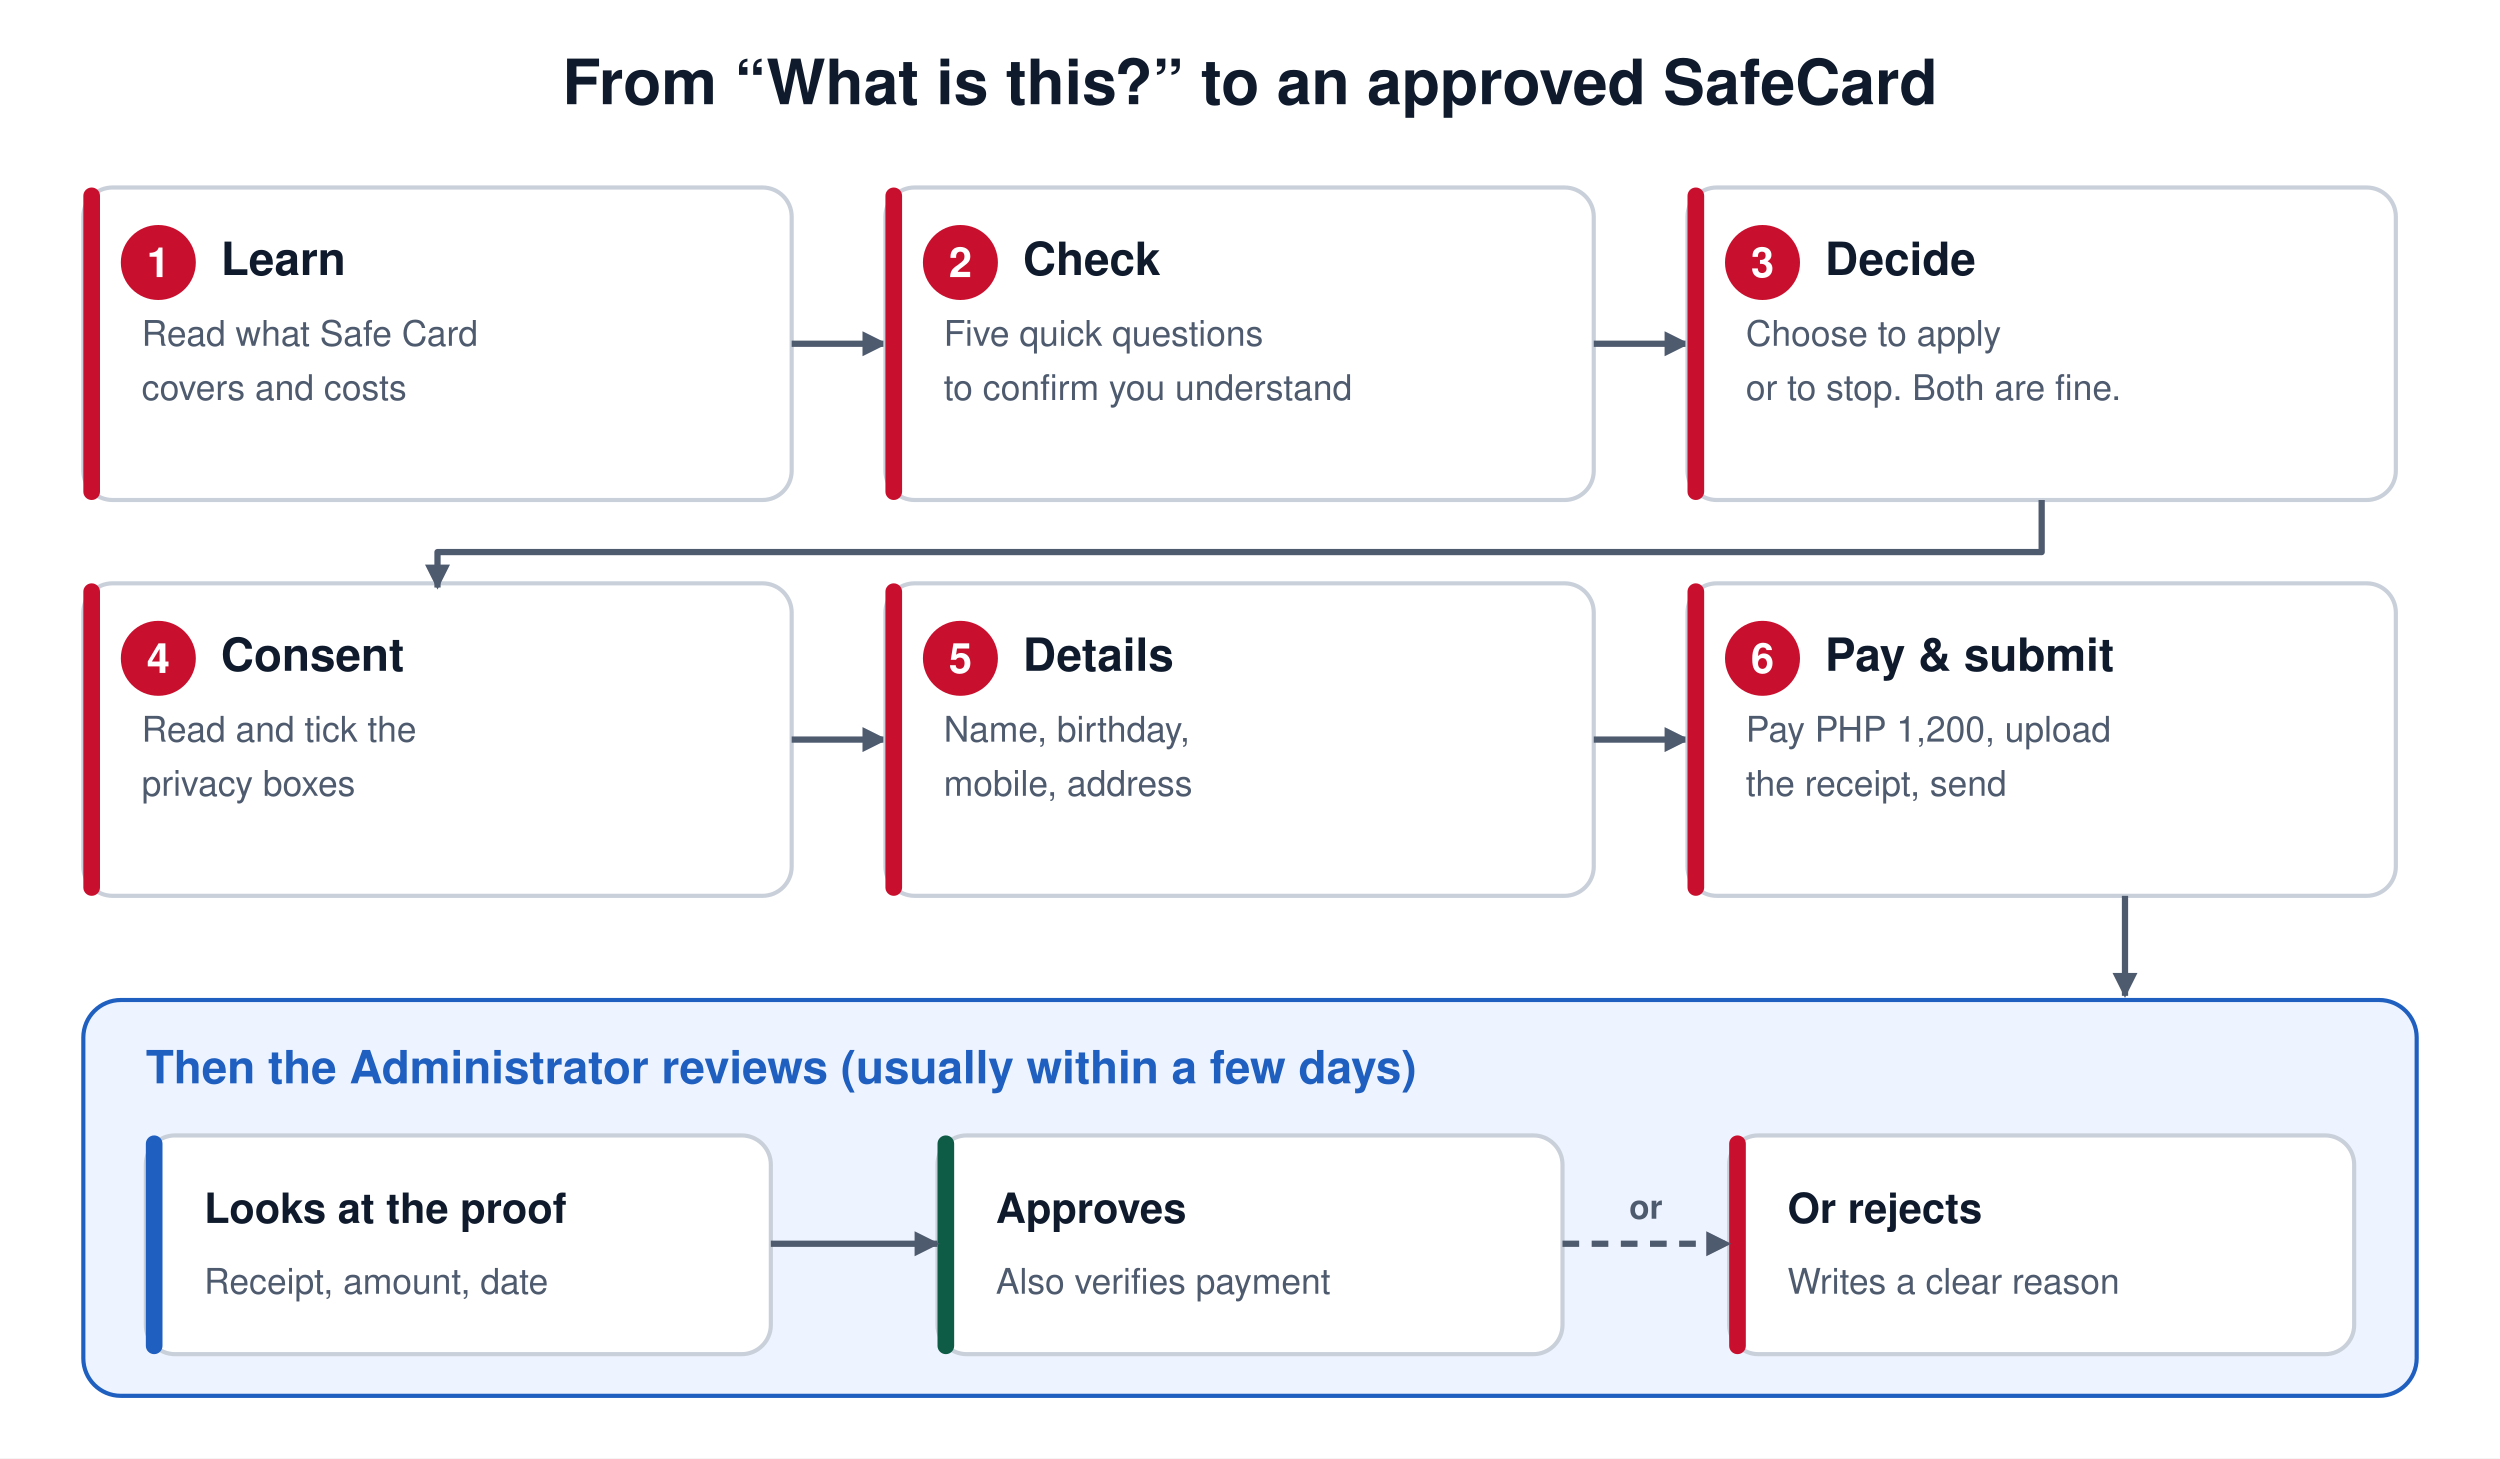
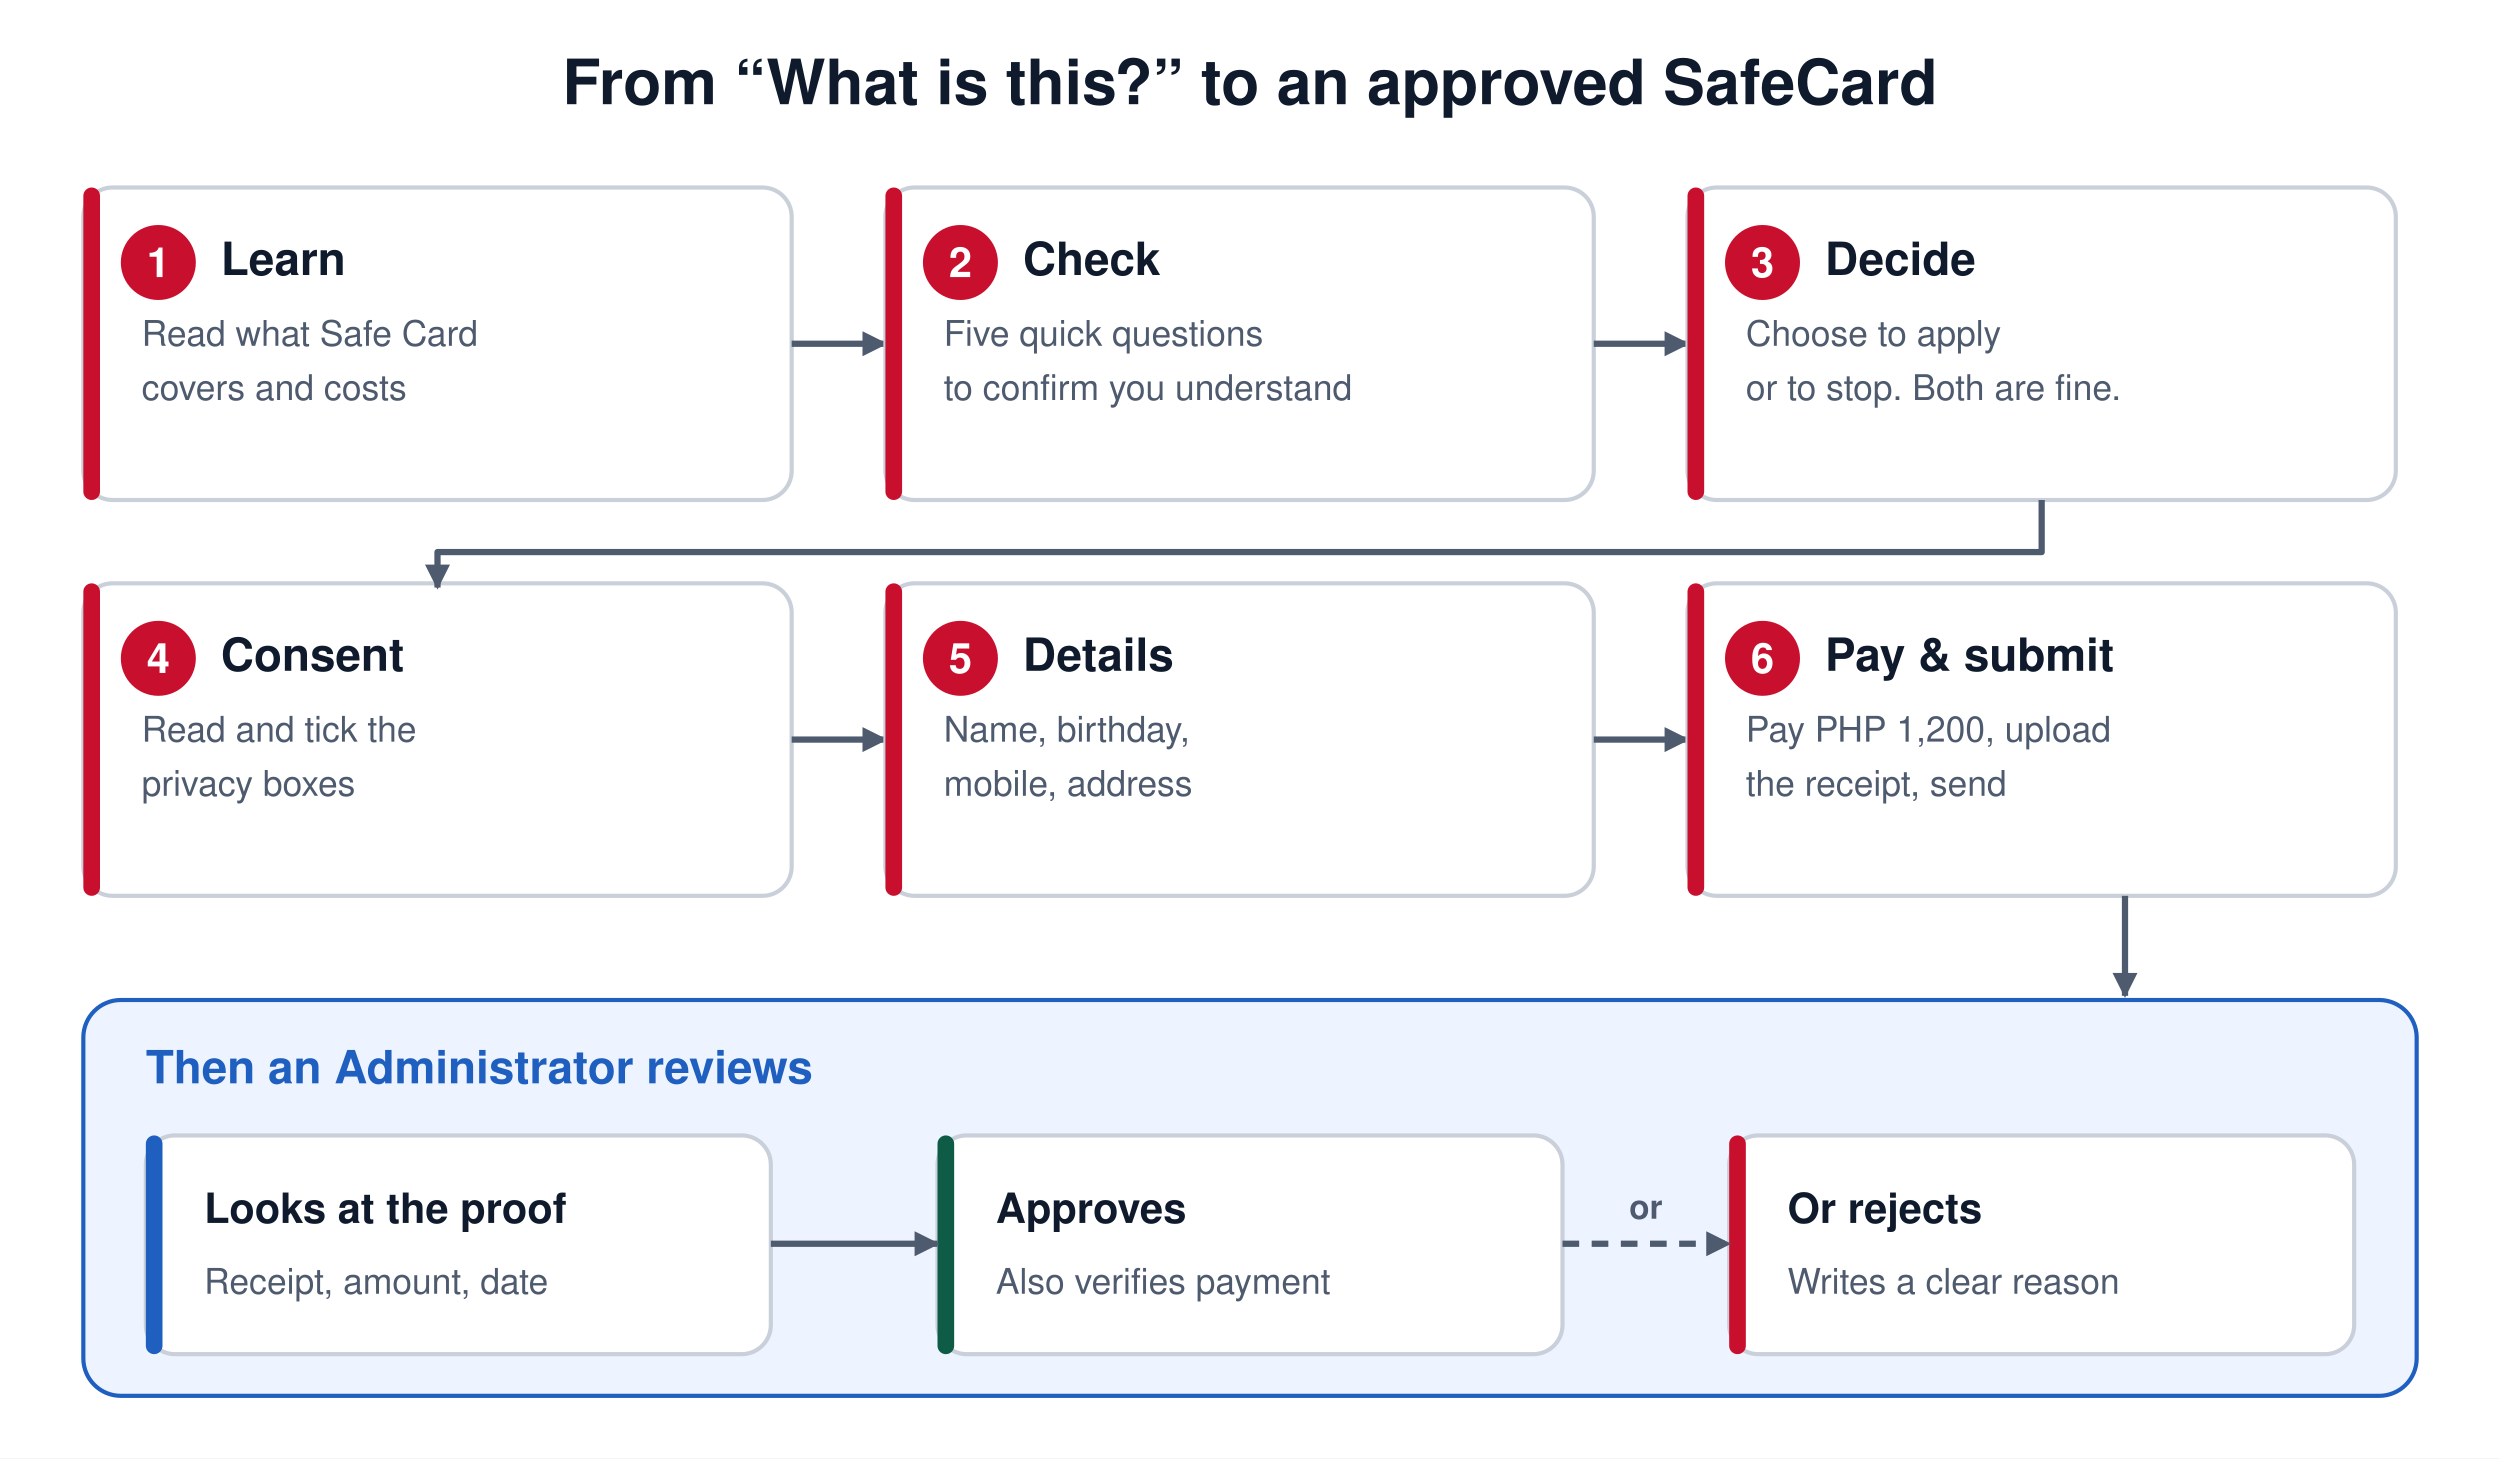
<svg xmlns="http://www.w3.org/2000/svg" viewBox="0 0 1200 700" width="1200" height="700" role="img" aria-labelledby="t d">
  <defs>
    <marker id="a" markerUnits="userSpaceOnUse" markerWidth="14" markerHeight="14" refX="12" refY="7" orient="auto">
      <path d="M1 1 L13 7 L1 13 Z" fill="#4E5A6E" />
    </marker>
  </defs>
  <rect width="1200" height="700" fill="#fff" />
  <text x="600" y="50" font-family="Helvetica, Arial, sans-serif" font-size="30" font-weight="800" fill="#0F1B2D" text-anchor="middle">From “What is this?” to an approved SafeCard</text>
  <rect x="40" y="90" width="340" height="150" rx="14" fill="#fff" stroke="#C9D0DA" stroke-width="2" />
  <rect x="40" y="90" width="8" height="150" rx="4" fill="#C8102E" />
  <circle cx="76" cy="126" r="18" fill="#C8102E" />
  <text x="76" y="133" font-family="Helvetica, Arial, sans-serif" font-size="20" font-weight="700" fill="#fff" text-anchor="middle">1</text>
  <text x="106" y="132" font-family="Helvetica, Arial, sans-serif" font-size="22" font-weight="700" fill="#0F1B2D" text-anchor="start">Learn</text>
  <text x="68" y="166" font-family="Helvetica, Arial, sans-serif" font-size="17" font-weight="400" fill="#4E5A6E" text-anchor="start">Read what Safe Card</text>
  <text x="68" y="192" font-family="Helvetica, Arial, sans-serif" font-size="17" font-weight="400" fill="#4E5A6E" text-anchor="start">covers and costs</text>
  <line x1="380" y1="165" x2="425" y2="165" stroke="#4E5A6E" stroke-width="3" marker-end="url(#a)" />
  <rect x="425" y="90" width="340" height="150" rx="14" fill="#fff" stroke="#C9D0DA" stroke-width="2" />
  <rect x="425" y="90" width="8" height="150" rx="4" fill="#C8102E" />
  <circle cx="461" cy="126" r="18" fill="#C8102E" />
  <text x="461" y="133" font-family="Helvetica, Arial, sans-serif" font-size="20" font-weight="700" fill="#fff" text-anchor="middle">2</text>
  <text x="491" y="132" font-family="Helvetica, Arial, sans-serif" font-size="22" font-weight="700" fill="#0F1B2D" text-anchor="start">Check</text>
  <text x="453" y="166" font-family="Helvetica, Arial, sans-serif" font-size="17" font-weight="400" fill="#4E5A6E" text-anchor="start">Five quick questions</text>
  <text x="453" y="192" font-family="Helvetica, Arial, sans-serif" font-size="17" font-weight="400" fill="#4E5A6E" text-anchor="start">to confirm you understand</text>
  <line x1="765" y1="165" x2="810" y2="165" stroke="#4E5A6E" stroke-width="3" marker-end="url(#a)" />
  <rect x="810" y="90" width="340" height="150" rx="14" fill="#fff" stroke="#C9D0DA" stroke-width="2" />
  <rect x="810" y="90" width="8" height="150" rx="4" fill="#C8102E" />
  <circle cx="846" cy="126" r="18" fill="#C8102E" />
  <text x="846" y="133" font-family="Helvetica, Arial, sans-serif" font-size="20" font-weight="700" fill="#fff" text-anchor="middle">3</text>
  <text x="876" y="132" font-family="Helvetica, Arial, sans-serif" font-size="22" font-weight="700" fill="#0F1B2D" text-anchor="start">Decide</text>
  <text x="838" y="166" font-family="Helvetica, Arial, sans-serif" font-size="17" font-weight="400" fill="#4E5A6E" text-anchor="start">Choose to apply</text>
  <text x="838" y="192" font-family="Helvetica, Arial, sans-serif" font-size="17" font-weight="400" fill="#4E5A6E" text-anchor="start">or to stop. Both are fine.</text>
  <rect x="40" y="280" width="340" height="150" rx="14" fill="#fff" stroke="#C9D0DA" stroke-width="2" />
  <rect x="40" y="280" width="8" height="150" rx="4" fill="#C8102E" />
  <circle cx="76" cy="316" r="18" fill="#C8102E" />
  <text x="76" y="323" font-family="Helvetica, Arial, sans-serif" font-size="20" font-weight="700" fill="#fff" text-anchor="middle">4</text>
  <text x="106" y="322" font-family="Helvetica, Arial, sans-serif" font-size="22" font-weight="700" fill="#0F1B2D" text-anchor="start">Consent</text>
  <text x="68" y="356" font-family="Helvetica, Arial, sans-serif" font-size="17" font-weight="400" fill="#4E5A6E" text-anchor="start">Read and tick the</text>
  <text x="68" y="382" font-family="Helvetica, Arial, sans-serif" font-size="17" font-weight="400" fill="#4E5A6E" text-anchor="start">privacy boxes</text>
  <line x1="380" y1="355" x2="425" y2="355" stroke="#4E5A6E" stroke-width="3" marker-end="url(#a)" />
  <rect x="425" y="280" width="340" height="150" rx="14" fill="#fff" stroke="#C9D0DA" stroke-width="2" />
  <rect x="425" y="280" width="8" height="150" rx="4" fill="#C8102E" />
  <circle cx="461" cy="316" r="18" fill="#C8102E" />
  <text x="461" y="323" font-family="Helvetica, Arial, sans-serif" font-size="20" font-weight="700" fill="#fff" text-anchor="middle">5</text>
  <text x="491" y="322" font-family="Helvetica, Arial, sans-serif" font-size="22" font-weight="700" fill="#0F1B2D" text-anchor="start">Details</text>
  <text x="453" y="356" font-family="Helvetica, Arial, sans-serif" font-size="17" font-weight="400" fill="#4E5A6E" text-anchor="start">Name, birthday,</text>
  <text x="453" y="382" font-family="Helvetica, Arial, sans-serif" font-size="17" font-weight="400" fill="#4E5A6E" text-anchor="start">mobile, address</text>
  <line x1="765" y1="355" x2="810" y2="355" stroke="#4E5A6E" stroke-width="3" marker-end="url(#a)" />
  <rect x="810" y="280" width="340" height="150" rx="14" fill="#fff" stroke="#C9D0DA" stroke-width="2" />
  <rect x="810" y="280" width="8" height="150" rx="4" fill="#C8102E" />
  <circle cx="846" cy="316" r="18" fill="#C8102E" />
  <text x="846" y="323" font-family="Helvetica, Arial, sans-serif" font-size="20" font-weight="700" fill="#fff" text-anchor="middle">6</text>
  <text x="876" y="322" font-family="Helvetica, Arial, sans-serif" font-size="22" font-weight="700" fill="#0F1B2D" text-anchor="start">Pay &amp; submit</text>
  <text x="838" y="356" font-family="Helvetica, Arial, sans-serif" font-size="17" font-weight="400" fill="#4E5A6E" text-anchor="start">Pay PHP 1,200, upload</text>
  <text x="838" y="382" font-family="Helvetica, Arial, sans-serif" font-size="17" font-weight="400" fill="#4E5A6E" text-anchor="start">the receipt, send</text>
  <path d="M980 240 L980 265 L210 265 L210 282" fill="none" stroke="#4E5A6E" stroke-width="3" stroke-linejoin="round" marker-end="url(#a)" />
  <line x1="1020" y1="430" x2="1020" y2="478" stroke="#4E5A6E" stroke-width="3" marker-end="url(#a)" />
  <rect x="40" y="480" width="1120" height="190" rx="18" fill="#EEF4FF" stroke="#1F5FBF" stroke-width="2" />
-   <text x="70" y="520" font-family="Helvetica, Arial, sans-serif" font-size="22" font-weight="800" fill="#1F5FBF" text-anchor="start">Then the Administrator reviews (usually within a few days)</text>
+   <text x="70" y="520" font-family="Helvetica, Arial, sans-serif" font-size="22" font-weight="800" fill="#1F5FBF" text-anchor="start">Then an Administrator reviews</text>
  <rect x="70" y="545" width="300" height="105" rx="14" fill="#fff" stroke="#C9D0DA" stroke-width="2" />
  <rect x="70" y="545" width="8" height="105" rx="4" fill="#1F5FBF" />
  <text x="98" y="587" font-family="Helvetica, Arial, sans-serif" font-size="20" font-weight="700" fill="#0F1B2D" text-anchor="start">Looks at the proof</text>
  <text x="98" y="621" font-family="Helvetica, Arial, sans-serif" font-size="17" font-weight="400" fill="#4E5A6E" text-anchor="start">Receipt, amount, date</text>
  <rect x="450" y="545" width="300" height="105" rx="14" fill="#fff" stroke="#C9D0DA" stroke-width="2" />
  <rect x="450" y="545" width="8" height="105" rx="4" fill="#0F5C46" />
  <text x="478" y="587" font-family="Helvetica, Arial, sans-serif" font-size="20" font-weight="700" fill="#0F1B2D" text-anchor="start">Approves</text>
  <text x="478" y="621" font-family="Helvetica, Arial, sans-serif" font-size="17" font-weight="400" fill="#4E5A6E" text-anchor="start">Also verifies payment</text>
  <rect x="830" y="545" width="300" height="105" rx="14" fill="#fff" stroke="#C9D0DA" stroke-width="2" />
  <rect x="830" y="545" width="8" height="105" rx="4" fill="#C8102E" />
  <text x="858" y="587" font-family="Helvetica, Arial, sans-serif" font-size="20" font-weight="700" fill="#0F1B2D" text-anchor="start">Or rejects</text>
  <text x="858" y="621" font-family="Helvetica, Arial, sans-serif" font-size="17" font-weight="400" fill="#4E5A6E" text-anchor="start">Writes a clear reason</text>
  <line x1="370" y1="597" x2="450" y2="597" stroke="#4E5A6E" stroke-width="3" marker-end="url(#a)" />
  <line x1="750" y1="597" x2="830" y2="597" stroke="#4E5A6E" stroke-width="3" stroke-dasharray="8 6" marker-end="url(#a)" />
  <text x="790" y="585" font-family="Helvetica, Arial, sans-serif" font-size="16" font-weight="600" fill="#4E5A6E" text-anchor="middle">or</text>
</svg>
